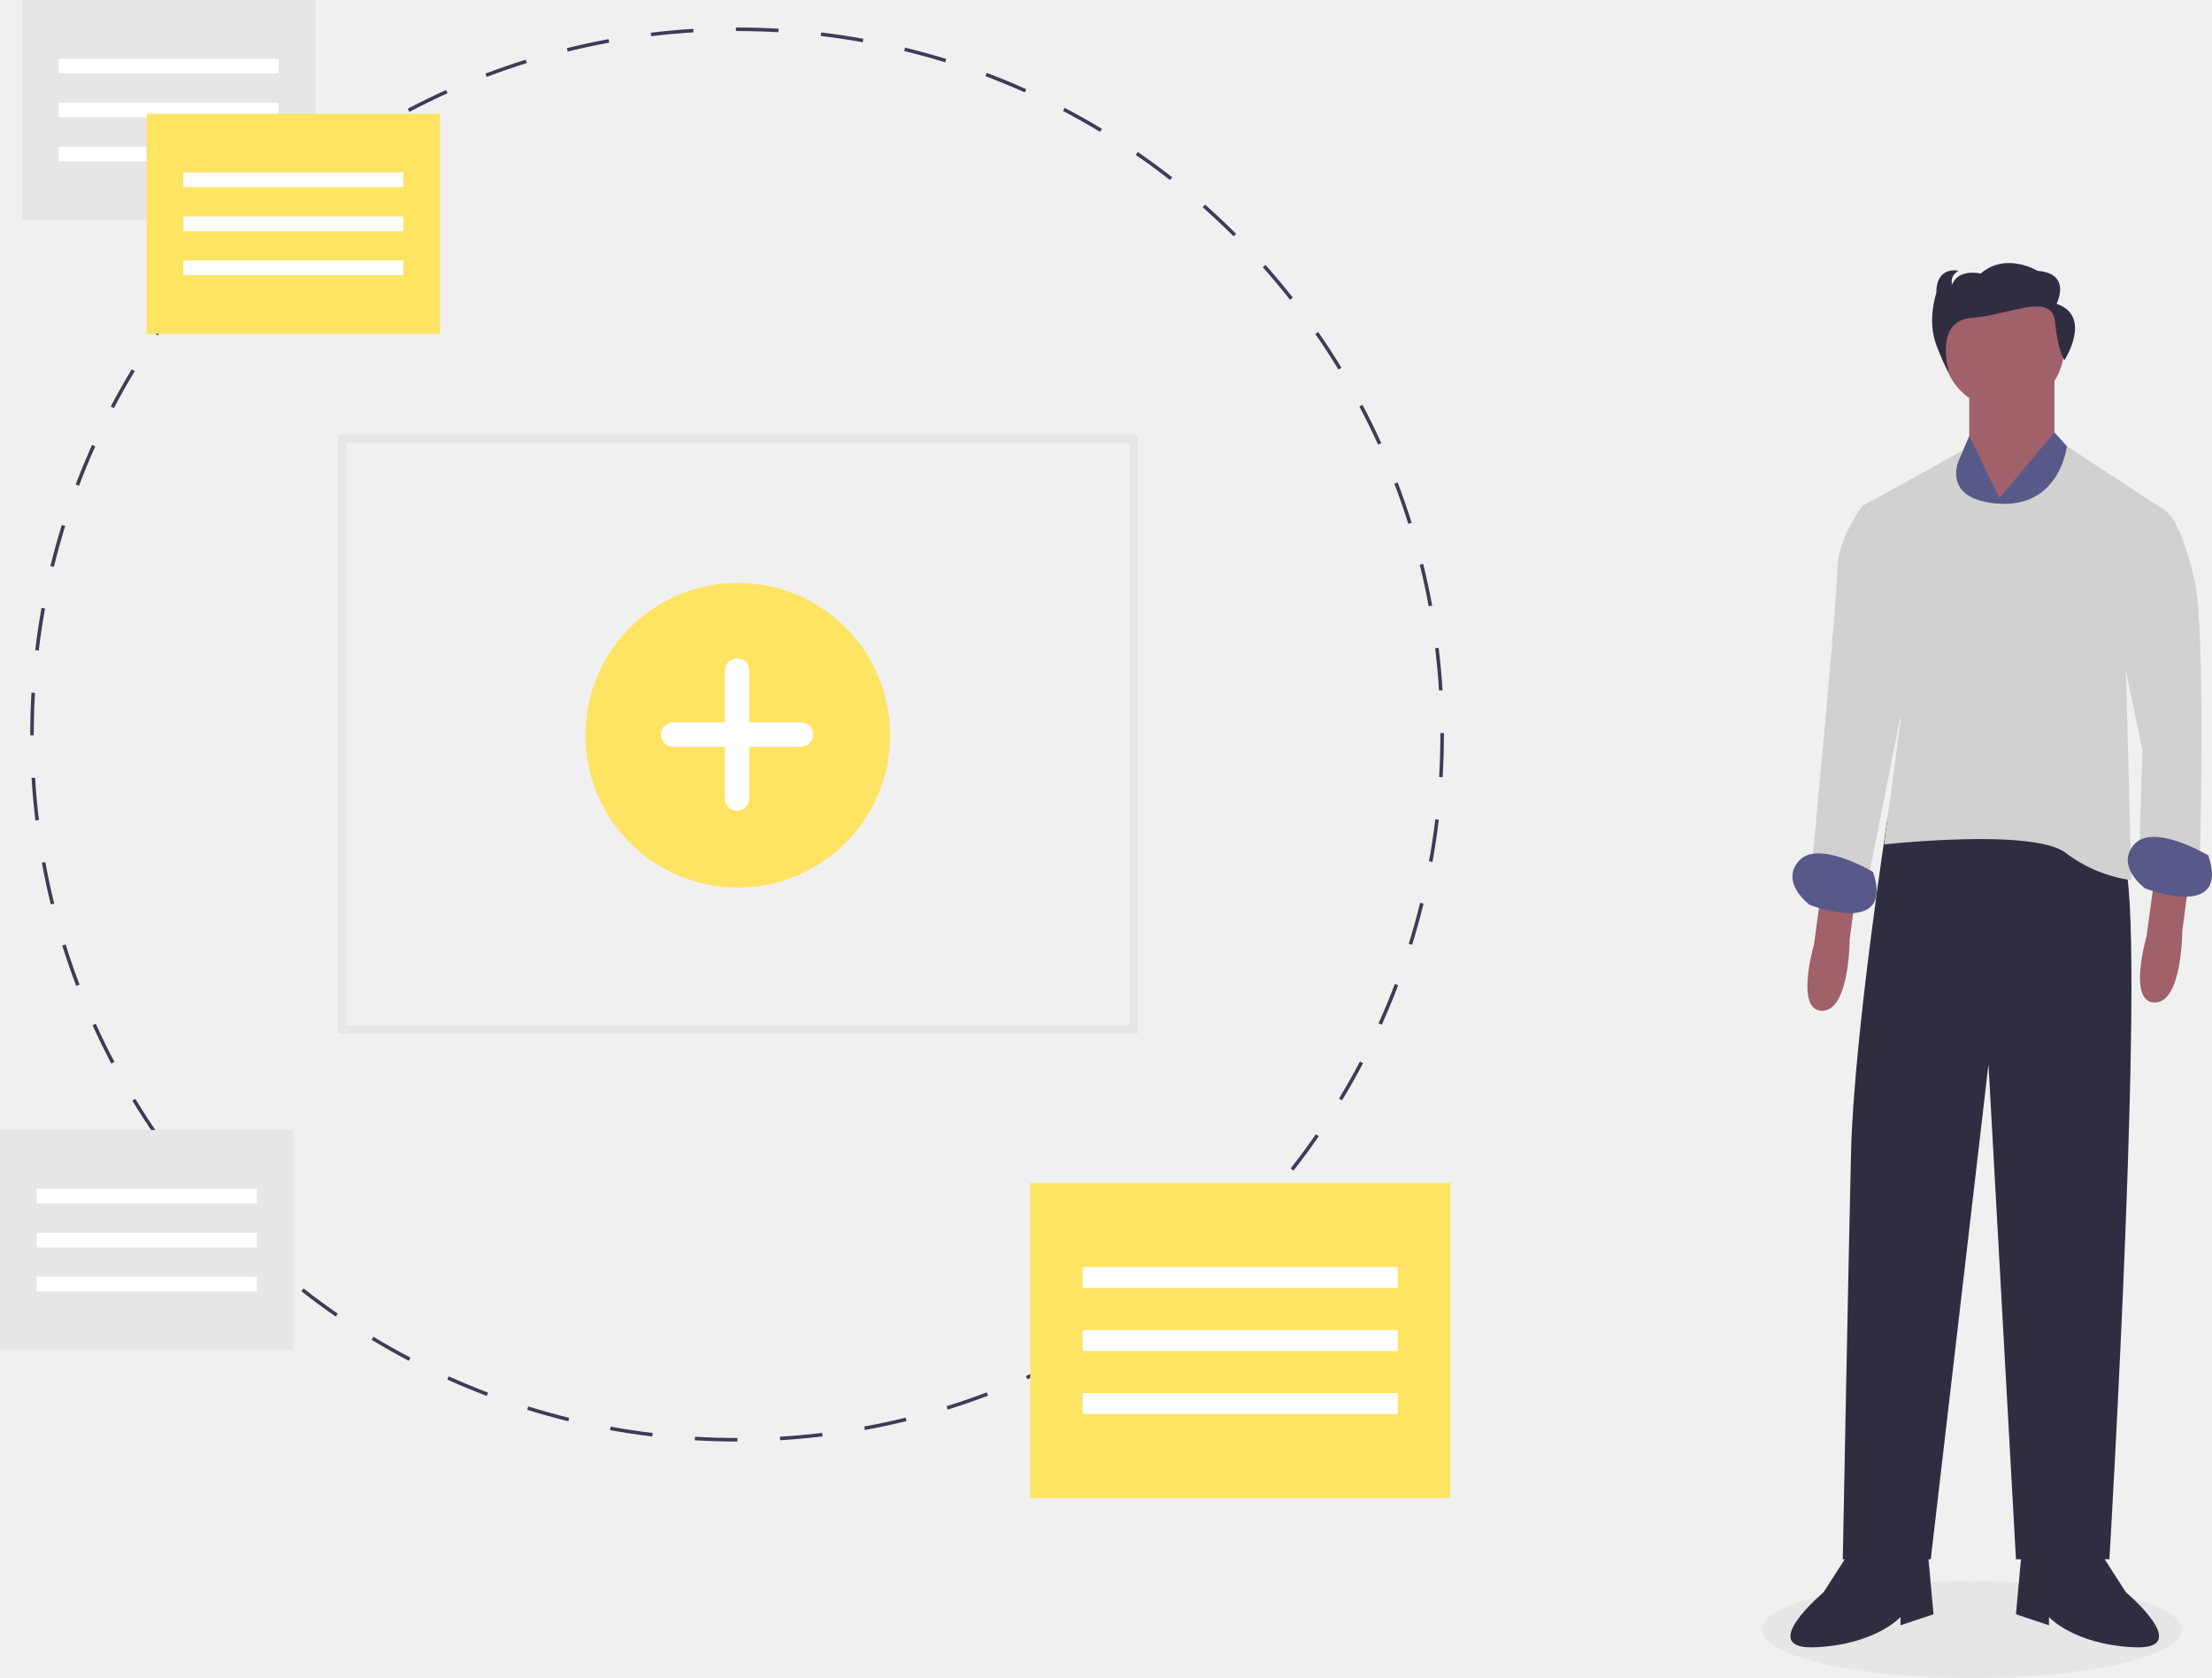
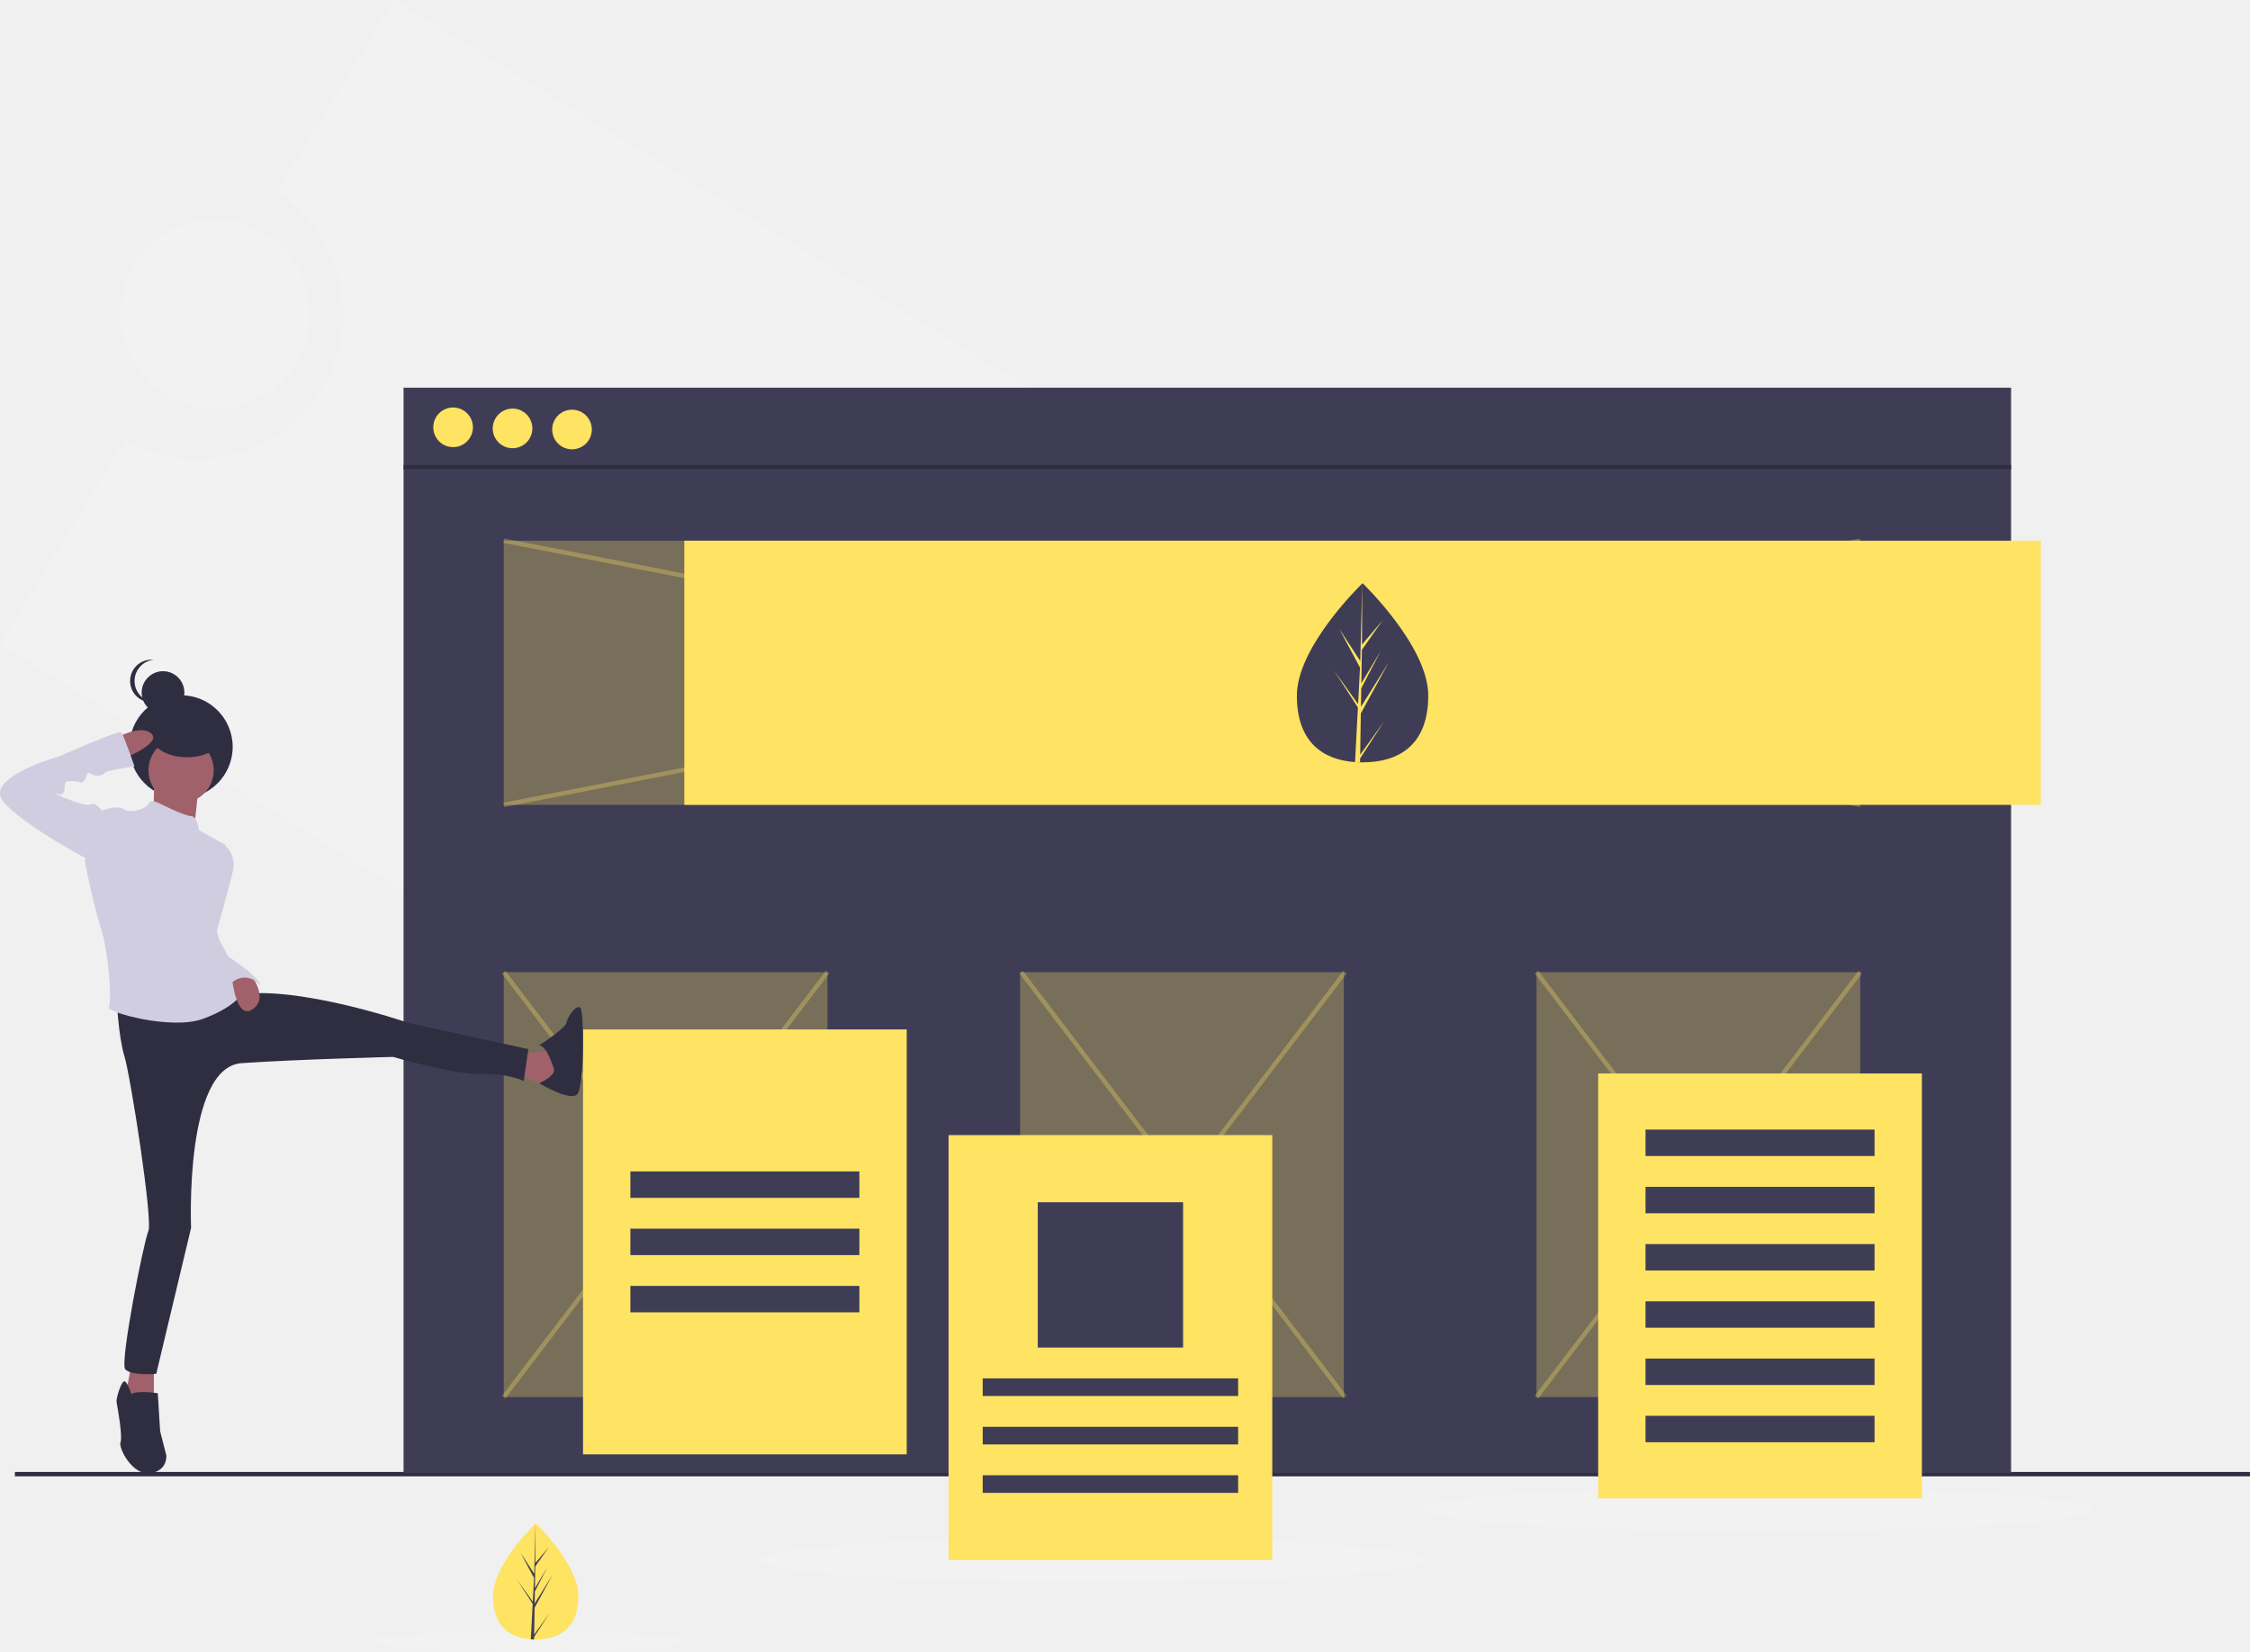
- <svg xmlns="http://www.w3.org/2000/svg" width="804.739" height="610.284" viewBox="0 0 804.739 610.284">
-   <g id="Group_42" data-name="Group 42" transform="translate(-194 -123)">
-     <ellipse id="Ellipse_218" data-name="Ellipse 218" cx="76.325" cy="17.583" rx="76.325" ry="17.583" transform="translate(835.095 698.117)" fill="#e6e6e6" />
-     <path id="Path_1092" data-name="Path 1092" d="M708.42,143.137v23l12,30,19-34v-26Z" transform="translate(202 123)" fill="#a0616a" />
-     <path id="Path_1093" data-name="Path 1093" d="M856.55,466.495l-3,22s-7,24,3,24,10-26,10-26l2-15Z" transform="translate(0.369 -21.858)" fill="#a0616a" />
-     <path id="Path_1094" data-name="Path 1094" d="M977.55,463.495l-3,22s-7,24,3,24,10-26,10-26l2-15Z" transform="translate(0.369 -21.858)" fill="#a0616a" />
-     <path id="Path_1095" data-name="Path 1095" d="M885.05,440.995l-4.706,1.3s-12.294,79.7-13.294,121.7-3,148-3,148h32l21-180,10,180h34s14-236,5-255S885.05,440.995,885.05,440.995Z" transform="translate(0.369 -21.858)" fill="#2f2e41" />
-     <path id="Path_1096" data-name="Path 1096" d="M866.05,709.995l-9,14s-25,21-3,20,31-11,31-11v3l12-4-2-22Z" transform="translate(0.369 -21.858)" fill="#2f2e41" />
-     <path id="Path_1097" data-name="Path 1097" d="M958.05,709.995l9,14s25,21,3,20-31-11-31-11v3l-12-4,2-22Z" transform="translate(0.369 -21.858)" fill="#2f2e41" />
-     <circle id="Ellipse_219" data-name="Ellipse 219" cx="22" cy="22" r="22" transform="translate(900.92 227.636)" fill="#a0616a" />
-     <path id="Path_1098" data-name="Path 1098" d="M719.42,181.137l-11-22.524-5,11.524-2,99,46-103-8-8.847Z" transform="translate(202 123)" fill="#575a89" />
-     <path id="Path_1099" data-name="Path 1099" d="M982.05,330.995l-36.464-23.83s-2.536,22.83-25.536,20.83S907.8,308.653,907.8,308.653L871.05,328.995l14,78-6,45s54-6,66,3a51.277,51.277,0,0,0,24,10l-2-77Z" transform="translate(0.369 -21.858)" fill="#d1d1d1" />
-     <path id="Path_1100" data-name="Path 1100" d="M971.05,334.995l6.918-6.668,5.082,3.668s5,6,9,24,2,98,2,98l-22-3,1-33-9-44Z" transform="translate(0.369 -21.858)" fill="#d1d1d1" />
-     <path id="Path_1101" data-name="Path 1101" d="M878.05,327.995l-3.778-.784-3.222,1.784s-9,12-9,23-9,105-9,105l20,9,14-71Z" transform="translate(0.369 -21.858)" fill="#d1d1d1" />
-     <path id="Path_1102" data-name="Path 1102" d="M997.05,455.995s-20-12-27-4,4,16,4,16S1005.05,479.995,997.05,455.995Z" transform="translate(0.369 -21.858)" fill="#575a89" />
-     <path id="Path_1103" data-name="Path 1103" d="M875.05,461.995s-20-12-27-4,4,16,4,16S883.05,485.995,875.05,461.995Z" transform="translate(0.369 -21.858)" fill="#575a89" />
-     <path id="Path_1104" data-name="Path 1104" d="M941.817,255.364s5.754-11-6.905-12c0,0-11.508-7-20.715,1,0,0-8.056-2-10.358,4,0,0-1.151-3,2.3-5,0,0-8.056-2-8.056,8,0,0-3.453,10,0,19s4.6,10,4.6,10-5.674-18.869,8.137-19.869,29.266-9.631,30.417,1.369,3.453,14,3.453,14S955.052,259.864,941.817,255.364Z" transform="translate(0.369 -21.858)" fill="#2f2e41" />
-     <path id="Path_1105" data-name="Path 1105" d="M462.071,669.478h-.137c-5.113,0-10.289-.152-15.382-.453l.076-1.286c5.069.3,10.219.451,15.307.451h.137Zm15.524-.47-.077-1.286c5.123-.307,10.3-.774,15.387-1.388l.155,1.279C487.947,668.231,482.744,668.7,477.6,669.009Zm-46.51-1.362c-5.12-.612-10.287-1.388-15.356-2.307l.23-1.269c5.043.914,10.184,1.687,15.279,2.3Zm77.328-2.358-.232-1.269c5.046-.92,10.129-2.009,15.107-3.234l.308,1.251c-5,1.231-10.112,2.325-15.184,3.251ZM400.541,662.1c-5.007-1.226-10.042-2.623-14.964-4.151l.383-1.231c4.9,1.521,9.907,2.91,14.889,4.131Zm138.015-4.234-.384-1.231c4.89-1.524,9.8-3.221,14.6-5.045l.458,1.206C548.408,654.63,543.47,656.337,538.556,657.869Zm-167.691-4.981c-4.822-1.826-9.657-3.828-14.371-5.949l.529-1.176c4.69,2.111,9.5,4.1,14.3,5.919Zm196.688-6.032-.53-1.176c4.668-2.1,9.334-4.382,13.868-6.767l.6,1.14C576.934,642.451,572.245,644.74,567.553,646.856Zm-225.038-6.729c-4.572-2.4-9.126-4.972-13.537-7.643l.667-1.1c4.389,2.657,8.92,5.216,13.469,7.606ZM595,632.419l-.667-1.1c4.384-2.656,8.745-5.481,12.959-8.395l.733,1.06C603.786,626.91,599.4,629.749,595,632.419Zm-279.064-8.38c-4.246-2.934-8.456-6.035-12.513-9.214l.8-1.015c4.036,3.165,8.225,6.249,12.45,9.169Zm304.584-9.266-.8-1.015c4.046-3.175,8.037-6.5,11.863-9.9l.856.964c-3.846,3.41-7.857,6.756-11.923,9.947Zm-329.03-9.9c-3.861-3.42-7.667-7-11.312-10.644l.911-.911c3.627,3.624,7.414,7.188,11.255,10.591Zm352.258-10.7-.911-.911c3.632-3.632,7.2-7.417,10.6-11.251l.964.856c-3.416,3.853-7,7.657-10.65,11.306Zm-374.22-11.248c-3.424-3.859-6.772-7.869-9.951-11.918l1.013-.8c3.164,4.028,6.5,8.018,9.9,11.858ZM664.349,570.95l-1.015-.8c3.175-4.047,6.261-8.235,9.174-12.445l1.06.733C670.642,562.674,667.54,566.883,664.349,570.95ZM250.357,558.526c-2.935-4.24-5.777-8.62-8.444-13.018l1.1-.67c2.655,4.378,5.482,8.736,8.4,12.955ZM682.021,545.4l-1.1-.667c2.662-4.393,5.223-8.923,7.612-13.465l1.14.6C687.27,536.43,684.7,540.983,682.021,545.4ZM234.27,532.006c-2.4-4.557-4.691-9.246-6.809-13.935l1.174-.531c2.108,4.666,4.387,9.331,6.775,13.864Zm462.219-14.115-1.176-.529c2.116-4.7,4.11-9.506,5.926-14.3l1.206.458c-1.827,4.814-3.831,9.649-5.957,14.368ZM221.51,503.755c-1.834-4.82-3.543-9.757-5.079-14.675l1.23-.385c1.529,4.893,3.229,9.806,5.053,14.6Zm486.01-14.94-1.231-.383c1.524-4.9,2.917-9.907,4.139-14.886l1.251.307C710.45,478.857,709.051,483.891,707.52,488.814ZM212.255,474.122c-1.234-5-2.33-10.107-3.259-15.183l1.268-.232c.925,5.05,2.016,10.132,3.243,15.105Zm502.668-15.456-1.269-.232c.916-5.043,1.692-10.182,2.3-15.276l1.279.154C716.623,448.43,715.844,453.6,714.923,458.665Zm-508.26-15.078c-.619-5.112-1.091-10.314-1.4-15.464l1.286-.078c.31,5.123.78,10.3,1.4,15.386Zm511.962-15.742-1.286-.076c.3-5.114.458-10.309.458-15.444v-.545h1.289v.545C719.086,417.486,718.931,422.707,718.625,427.846ZM206.07,412.6h-1.289v-.273c0-5.071.149-10.2.444-15.246l1.286.076c-.293,5.021-.442,10.125-.442,15.171Zm511.235-16.263c-.316-5.129-.792-10.306-1.412-15.385l1.279-.156c.624,5.105,1.1,10.307,1.42,15.462Zm-509.429-14.57-1.28-.152c.61-5.12,1.383-10.287,2.3-15.357l1.269.229c-.913,5.045-1.683,10.186-2.289,15.28ZM713.554,365.68c-.933-5.057-2.029-10.139-3.26-15.1l1.251-.31c1.237,4.99,2.339,10.1,3.277,15.179ZM213.376,351.371l-1.252-.306c1.223-5,2.617-10.04,4.144-14.966l1.231.381c-1.519,4.9-2.906,9.911-4.122,14.891ZM706.124,335.7c-1.533-4.894-3.239-9.805-5.068-14.6l1.2-.459c1.839,4.815,3.554,9.751,5.1,14.67ZM222.531,321.841l-1.206-.456c1.825-4.824,3.824-9.66,5.942-14.375l1.176.529C226.335,312.23,224.346,317.042,222.531,321.841Zm472.59-14.976c-2.112-4.664-4.4-9.326-6.791-13.857l1.14-.6c2.406,4.553,4.7,9.239,6.824,13.927ZM235.21,293.628l-1.142-.6c2.392-4.561,4.961-9.117,7.636-13.541l1.1.667C240.147,284.557,237.591,289.09,235.21,293.628Zm445.5-14.045c-2.66-4.372-5.492-8.728-8.417-12.945l1.06-.735c2.94,4.239,5.785,8.616,8.458,13.011ZM251.2,267.168l-1.061-.733c2.926-4.239,6.024-8.45,9.207-12.517l1.015.794C257.2,258.76,254.114,262.95,251.2,267.168Zm411.91-12.95c-3.176-4.032-6.512-8.018-9.915-11.848l.964-.856c3.42,3.847,6.772,7.853,9.963,11.907ZM270.256,242.836l-.965-.855c3.416-3.86,7-7.668,10.637-11.316l.913.91C277.216,235.206,273.655,238.994,270.256,242.836Zm372.334-11.7c-3.642-3.628-7.432-7.188-11.267-10.579l.853-.965c3.854,3.408,7.665,6.985,11.323,10.632ZM292.079,220.97l-.856-.964c3.847-3.418,7.855-6.768,11.912-9.958l.8,1.013C299.9,214.235,295.908,217.569,292.079,220.97Zm327.361-10.3c-4.039-3.16-8.231-6.24-12.461-9.155l.733-1.061c4.25,2.929,8.463,6.025,12.521,9.2Zm-303.085-8.788-.734-1.06c4.236-2.935,8.614-5.779,13.016-8.451l.669,1.1c-4.379,2.659-8.736,5.489-12.951,8.41Zm277.633-8.755c-4.4-2.656-8.934-5.209-13.476-7.59l.6-1.142c4.566,2.393,9.123,4.959,13.545,7.628Zm-251.253-7.264-.6-1.14c4.555-2.4,9.242-4.7,13.931-6.817l.531,1.174c-4.666,2.11-9.329,4.392-13.86,6.783ZM566.6,178.779c-4.691-2.1-9.5-4.091-14.305-5.9l.456-1.206c4.826,1.822,9.662,3.818,14.377,5.934Zm-195.76-5.624-.459-1.2c4.822-1.837,9.759-3.548,14.674-5.086l.385,1.23C380.546,169.624,375.634,171.327,370.837,173.155Zm166.811-5.3c-4.9-1.516-9.912-2.9-14.893-4.115l.306-1.252c5,1.22,10.041,2.612,14.968,4.136Zm-137.333-3.92-.31-1.251c5.006-1.238,10.114-2.337,15.181-3.267l.233,1.268c-5.041.925-10.123,2.019-15.1,3.251Zm107.326-3.4c-5.038-.909-10.179-1.677-15.281-2.281l.151-1.28c5.128.607,10.295,1.378,15.359,2.292Zm-76.949-2.183-.156-1.28c5.109-.622,10.311-1.1,15.463-1.412l.078,1.286c-5.126.313-10.3.785-15.385,1.4ZM476.97,156.9c-4.978-.288-10.036-.434-15.036-.434h-.41v-1.289h.41c5.024,0,10.109.147,15.11.437Z" transform="translate(0.219 -22.174)" fill="#3f3b56" />
-     <rect id="Rectangle_316" data-name="Rectangle 316" width="152.813" height="114.61" transform="translate(568.796 553.255)" fill="#ffe363" />
-     <rect id="Rectangle_317" data-name="Rectangle 317" width="114.61" height="7.641" transform="translate(587.897 583.818)" fill="#fff" />
-     <rect id="Rectangle_318" data-name="Rectangle 318" width="114.61" height="7.641" transform="translate(587.897 606.74)" fill="#fff" />
-     <rect id="Rectangle_319" data-name="Rectangle 319" width="114.61" height="7.641" transform="translate(587.897 629.662)" fill="#fff" />
-     <rect id="Rectangle_320" data-name="Rectangle 320" width="106.739" height="80.054" transform="translate(202 123)" fill="#e6e6e6" />
-     <rect id="Rectangle_321" data-name="Rectangle 321" width="80.054" height="5.337" transform="translate(215.342 144.348)" fill="#fff" />
-     <rect id="Rectangle_322" data-name="Rectangle 322" width="80.054" height="5.337" transform="translate(215.342 160.358)" fill="#fff" />
-     <rect id="Rectangle_323" data-name="Rectangle 323" width="80.054" height="5.337" transform="translate(215.342 176.369)" fill="#fff" />
-     <rect id="Rectangle_324" data-name="Rectangle 324" width="106.739" height="80.054" transform="translate(247.364 164.361)" fill="#ffe363" />
-     <rect id="Rectangle_325" data-name="Rectangle 325" width="80.054" height="5.337" transform="translate(260.706 185.709)" fill="#fff" />
-     <rect id="Rectangle_326" data-name="Rectangle 326" width="80.054" height="5.337" transform="translate(260.706 201.72)" fill="#fff" />
-     <rect id="Rectangle_327" data-name="Rectangle 327" width="80.054" height="5.337" transform="translate(260.706 217.73)" fill="#fff" />
-     <path id="Subtraction_1" data-name="Subtraction 1" d="M1321-3027H1030v-218h291v218Zm-288-215v212h285v-212Z" transform="translate(-713 3526)" fill="#e6e6e6" />
-     <g id="Group_41" data-name="Group 41" transform="translate(-9.234 -16.468)">
-       <ellipse id="Ellipse_220" data-name="Ellipse 220" cx="55.409" cy="55.409" rx="55.409" ry="55.409" transform="translate(416.234 351.468)" fill="#ffe363" />
-       <path id="Path_1106" data-name="Path 1106" d="M469.052,399.483H450.213V380.644a4.433,4.433,0,0,0-4.433-4.433h0a4.433,4.433,0,0,0-4.433,4.433v18.839H422.508a4.433,4.433,0,0,0-4.433,4.433h0a4.433,4.433,0,0,0,4.433,4.433h18.839v18.839a4.433,4.433,0,0,0,4.433,4.433h0a4.433,4.433,0,0,0,4.433-4.433V408.349h18.839a4.433,4.433,0,0,0,4.433-4.433h0a4.433,4.433,0,0,0-4.433-4.433Z" transform="translate(25.6 2.741)" fill="#fff" />
-     </g>
-     <rect id="Rectangle_341" data-name="Rectangle 341" width="106.739" height="80.054" transform="translate(194 534)" fill="#e6e6e6" />
-     <rect id="Rectangle_342" data-name="Rectangle 342" width="80.054" height="5.337" transform="translate(207.342 555.348)" fill="#fff" />
-     <rect id="Rectangle_343" data-name="Rectangle 343" width="80.054" height="5.337" transform="translate(207.342 571.358)" fill="#fff" />
-     <rect id="Rectangle_344" data-name="Rectangle 344" width="80.054" height="5.337" transform="translate(207.342 587.369)" fill="#fff" />
-   </g>
+ <svg xmlns="http://www.w3.org/2000/svg" id="a761666e-317c-445e-96b4-8ff633270475" data-name="Layer 1" width="1021.759" height="750.264" viewBox="0 0 1021.759 750.264">
+   <path d="M268.227,74.868l-53.388,87.261a65.991,65.991,0,0,1-68.854,112.541L89.219,367.451,636.854,702.504,815.862,409.921Z" transform="translate(-89.12036 -74.86778)" fill="#f2f2f2" />
+   <circle cx="97.759" cy="142.593" r="43" fill="#f2f2f2" />
+   <ellipse cx="496.759" cy="708.593" rx="152" ry="10" fill="#f2f2f2" />
+   <ellipse cx="239.759" cy="745.593" rx="71" ry="4.671" fill="#f2f2f2" />
+   <ellipse cx="798.759" cy="685.593" rx="152" ry="10" fill="#f2f2f2" />
+   <line x1="6.759" y1="669.593" x2="1021.759" y2="669.593" fill="none" stroke="#2f2e41" stroke-miterlimit="10" stroke-width="2" />
+   <rect x="183.259" y="176.093" width="730" height="493" fill="#3f3d56" />
+   <line x1="183.259" y1="212.152" x2="913.259" y2="212.152" fill="none" stroke="#2f2e41" stroke-miterlimit="10" stroke-width="2" />
+   <circle cx="205.759" cy="194.093" r="9" fill="#ffe363" />
+   <circle cx="232.759" cy="194.593" r="9" fill="#ffe363" />
+   <circle cx="259.759" cy="195.093" r="9" fill="#ffe363" />
+   <rect x="228.759" y="245.593" width="616" height="120" fill="#ffe363" opacity="0.3" />
+   <line x1="228.759" y1="365.593" x2="844.759" y2="245.593" fill="none" stroke="#ffe363" stroke-miterlimit="10" stroke-width="2" opacity="0.3" />
+   <line x1="844.759" y1="365.593" x2="228.759" y2="245.593" fill="none" stroke="#ffe363" stroke-miterlimit="10" stroke-width="2" opacity="0.3" />
+   <rect x="228.759" y="441.593" width="147" height="193" fill="#ffe363" opacity="0.3" />
+   <rect x="697.759" y="441.593" width="147" height="193" fill="#ffe363" opacity="0.3" />
+   <rect x="463.259" y="441.593" width="147" height="193" fill="#ffe363" opacity="0.3" />
+   <line x1="228.759" y1="441.593" x2="375.759" y2="634.593" fill="none" stroke="#ffe363" stroke-miterlimit="10" stroke-width="2" opacity="0.3" />
+   <line x1="375.759" y1="441.593" x2="228.759" y2="634.593" fill="none" stroke="#ffe363" stroke-miterlimit="10" stroke-width="2" opacity="0.3" />
+   <line x1="463.759" y1="441.593" x2="610.759" y2="634.593" fill="none" stroke="#ffe363" stroke-miterlimit="10" stroke-width="2" opacity="0.3" />
+   <line x1="610.759" y1="441.593" x2="463.759" y2="634.593" fill="none" stroke="#ffe363" stroke-miterlimit="10" stroke-width="2" opacity="0.3" />
+   <line x1="697.759" y1="441.593" x2="844.759" y2="634.593" fill="none" stroke="#ffe363" stroke-miterlimit="10" stroke-width="2" opacity="0.3" />
+   <line x1="844.759" y1="441.593" x2="697.759" y2="634.593" fill="none" stroke="#ffe363" stroke-miterlimit="10" stroke-width="2" opacity="0.3" />
+   <rect x="310.759" y="245.593" width="616" height="120" fill="#ffe363" />
+   <rect x="725.759" y="487.593" width="147" height="193" fill="#ffe363" />
+   <rect x="747.259" y="513.093" width="104" height="12" fill="#3f3d56" />
+   <rect x="747.259" y="539.093" width="104" height="12" fill="#3f3d56" />
+   <rect x="747.259" y="565.093" width="104" height="12" fill="#3f3d56" />
+   <rect x="747.259" y="591.093" width="104" height="12" fill="#3f3d56" />
+   <rect x="747.259" y="617.093" width="104" height="12" fill="#3f3d56" />
+   <rect x="747.259" y="643.093" width="104" height="12" fill="#3f3d56" />
+   <rect x="264.759" y="467.593" width="147" height="193" fill="#ffe363" />
+   <rect x="286.259" y="532.093" width="104" height="12" fill="#3f3d56" />
+   <rect x="286.259" y="558.093" width="104" height="12" fill="#3f3d56" />
+   <rect x="286.259" y="584.093" width="104" height="12" fill="#3f3d56" />
+   <path d="M737.714,390.83c0,22.469-13.356,30.314-29.834,30.314q-.573,0-1.143-.013c-.763-.016-1.52-.053-2.267-.104-14.871-1.052-26.424-9.301-26.424-30.197,0-21.625,27.634-48.912,29.71-50.932l.004-.004c.08-.078.12-.116.12-.116S737.714,368.362,737.714,390.83Z" transform="translate(-89.12036 -74.86778)" fill="#3f3d56" />
+   <path d="M706.793,417.707l10.912-15.247L706.765,419.381l-.029,1.75c-.763-.016-1.52-.053-2.267-.104l1.176-22.479-.009-.175.02-.033.111-2.123-10.966-16.963L705.802,394.626l.025.451.889-16.985-9.388-17.528,9.503,14.547.925-35.212.004-.12v.116l-.154,27.767,9.347-11.008L707.567,370.054l-.247,15.207,8.727-14.594-8.763,16.832-.138,8.454,12.669-20.313L707.098,398.903Z" transform="translate(-89.12036 -74.86778)" fill="#ffe363" />
+   <circle cx="82.231" cy="339.239" r="23.433" fill="#2f2e41" />
+   <path d="M159.014,429.707s.353,14.464-1.058,14.817,19.403,5.997,19.403,5.997l2.117-19.756Z" transform="translate(-89.12036 -74.86778)" fill="#a0616a" />
+   <path d="M323.413,553.183s15.523,0,15.875-1.764,3.528,14.464,3.528,14.464L336.466,568s-11.995-5.292-13.053-5.292S323.413,553.183,323.413,553.183Z" transform="translate(-89.12036 -74.86778)" fill="#a0616a" />
+   <path d="M340.347,559.533s-2.822-9.525-6.35-9.878c0,0,11.995-7.761,12.348-10.231s4.586-8.82,6.35-6.703,1.764,35.632-1.411,39.159S333.997,566.922,333.997,566.922,342.817,563.061,340.347,559.533Z" transform="translate(-89.12036 -74.86778)" fill="#2f2e41" />
+   <polygon points="59.663 619.783 56.841 634.953 69.894 637.07 69.894 619.783 59.663 619.783" fill="#a0616a" />
+   <path d="M148.783,708.057s-2.117-6.703-3.528-5.645-3.528,7.761-3.175,9.525,2.822,15.523,1.764,17.992,5.292,15.17,13.406,14.112,7.409-8.114,7.409-8.114l-2.822-10.936L160.778,707.704S151.605,706.293,148.783,708.057Z" transform="translate(-89.12036 -74.86778)" fill="#2f2e41" />
+   <circle cx="74.034" cy="314.576" r="9.696" fill="#2f2e41" />
+   <path d="M150.226,384.192a9.697,9.697,0,0,1,8.686-9.644,9.802,9.802,0,0,0-1.01-.052,9.696,9.696,0,0,0,0,19.393,9.805,9.805,0,0,0,1.01-.052A9.697,9.697,0,0,1,150.226,384.192Z" transform="translate(-89.12036 -74.86778)" fill="#2f2e41" />
+   <circle cx="82.241" cy="349.9" r="14.817" fill="#a0616a" />
+   <path d="M142.08,527.782s.706,17.639,3.528,26.812,12.997,74.497,10.881,79.436-12.997,59.563-10.528,62.738,14.112,2.117,14.112,2.117l15.82-66.266s-3.119-73.086,22.987-74.849,68.794-2.822,68.794-2.822,27.517,8.114,39.865,7.761,19.403,3.175,19.403,3.175l2.117-14.464-54.682-11.995s-50.096-17.287-77.613-12.7S142.08,527.782,142.08,527.782Z" transform="translate(-89.12036 -74.86778)" fill="#2f2e41" />
+   <path d="M161.836,439.938s-4.233-2.47-5.292,0-8.467,4.586-11.289,2.47-9.878.706-9.878.706l-7.761,22.931s3.881,19.756,7.409,30.693,4.939,33.515,3.528,35.632,28.223,10.584,42.687,5.292S198.879,526.371,198.879,526.371s-15.875-22.578-10.584-33.162,1.058-22.578,1.058-22.578l2.117-11.995-11.995-6.703s-.706-6.35-3.528-6.35S161.836,439.938,161.836,439.938Z" transform="translate(-89.12036 -74.86778)" fill="#d0cde1" />
+   <path d="M186.179,458.988h5.292a11.843,11.843,0,0,1,3.528,10.936c-1.411,6.703-7.775,28.925-7.775,28.925l-5.278-13.755Z" transform="translate(-89.12036 -74.86778)" fill="#d0cde1" />
+   <path d="M201.375,515.644s10.558,11.432,2.796,17.43-9.674-13.759-9.674-13.759Z" transform="translate(-89.12036 -74.86778)" fill="#a0616a" />
+   <path d="M186.179,491.798l2.47,9.878,4.233,7.761s14.464,9.525,14.464,13.053c0,0-6.35-8.114-14.464,0l-7.232-17.463Z" transform="translate(-89.12036 -74.86778)" fill="#d0cde1" />
+   <ellipse cx="84.957" cy="334.271" rx="16.16" ry="9.696" fill="#2f2e41" />
+   <path d="M142.08,409.951s11.289-6.35,15.875-1.764-13.759,11.642-13.759,11.642Z" transform="translate(-89.12036 -74.86778)" fill="#a0616a" />
+   <path d="M137.847,444.877l-2.47-1.764s-2.822-4.233-5.292-2.822-16.934-5.292-16.934-5.292,5.292,2.47,5.292-1.764.706-3.528,4.233-3.528,3.528,1.764,4.939-.706.706-3.881,3.175-2.47,5.292.353,5.997-.706,13.406-2.822,13.406-2.822-4.939-14.464-5.997-15.523-28.223,10.936-28.223,10.936-34.22,9.525-25.401,20.462S131.144,466.397,131.144,466.397Z" transform="translate(-89.12036 -74.86778)" fill="#d0cde1" />
+   <rect x="430.759" y="515.593" width="147" height="193" fill="#ffe363" />
+   <rect x="471.259" y="546.093" width="66" height="66" fill="#3f3d56" />
+   <rect x="446.259" y="626.093" width="116" height="8" fill="#3f3d56" />
+   <rect x="446.259" y="648.093" width="116" height="8" fill="#3f3d56" />
+   <rect x="446.259" y="670.093" width="116" height="8" fill="#3f3d56" />
+   <path d="M351.753,799.894c0,14.581-8.668,19.672-19.361,19.672q-.372,0-.742-.008c-.495-.011-.986-.034-1.471-.067-9.65-.683-17.148-6.036-17.148-19.596,0-14.034,17.933-31.741,19.28-33.052l.002-.002c.052-.051.078-.075.078-.075S351.753,785.314,351.753,799.894Z" transform="translate(-89.12036 -74.86778)" fill="#ffe363" />
+   <path d="M331.687,817.336l7.081-9.894-7.099,10.981-.019,1.136c-.495-.011-.986-.034-1.471-.067l.763-14.588-.006-.113.013-.021.072-1.378-7.116-11.008,7.139,9.975.017.293.577-11.022-6.093-11.375,6.167,9.44.6-22.851.002-.078v.075l-.1,18.019,6.065-7.144-6.09,8.696-.16,9.868,5.663-9.471-5.687,10.923-.09,5.486,8.222-13.182L331.885,805.133Z" transform="translate(-89.12036 -74.86778)" fill="#3f3d56" />
</svg>
